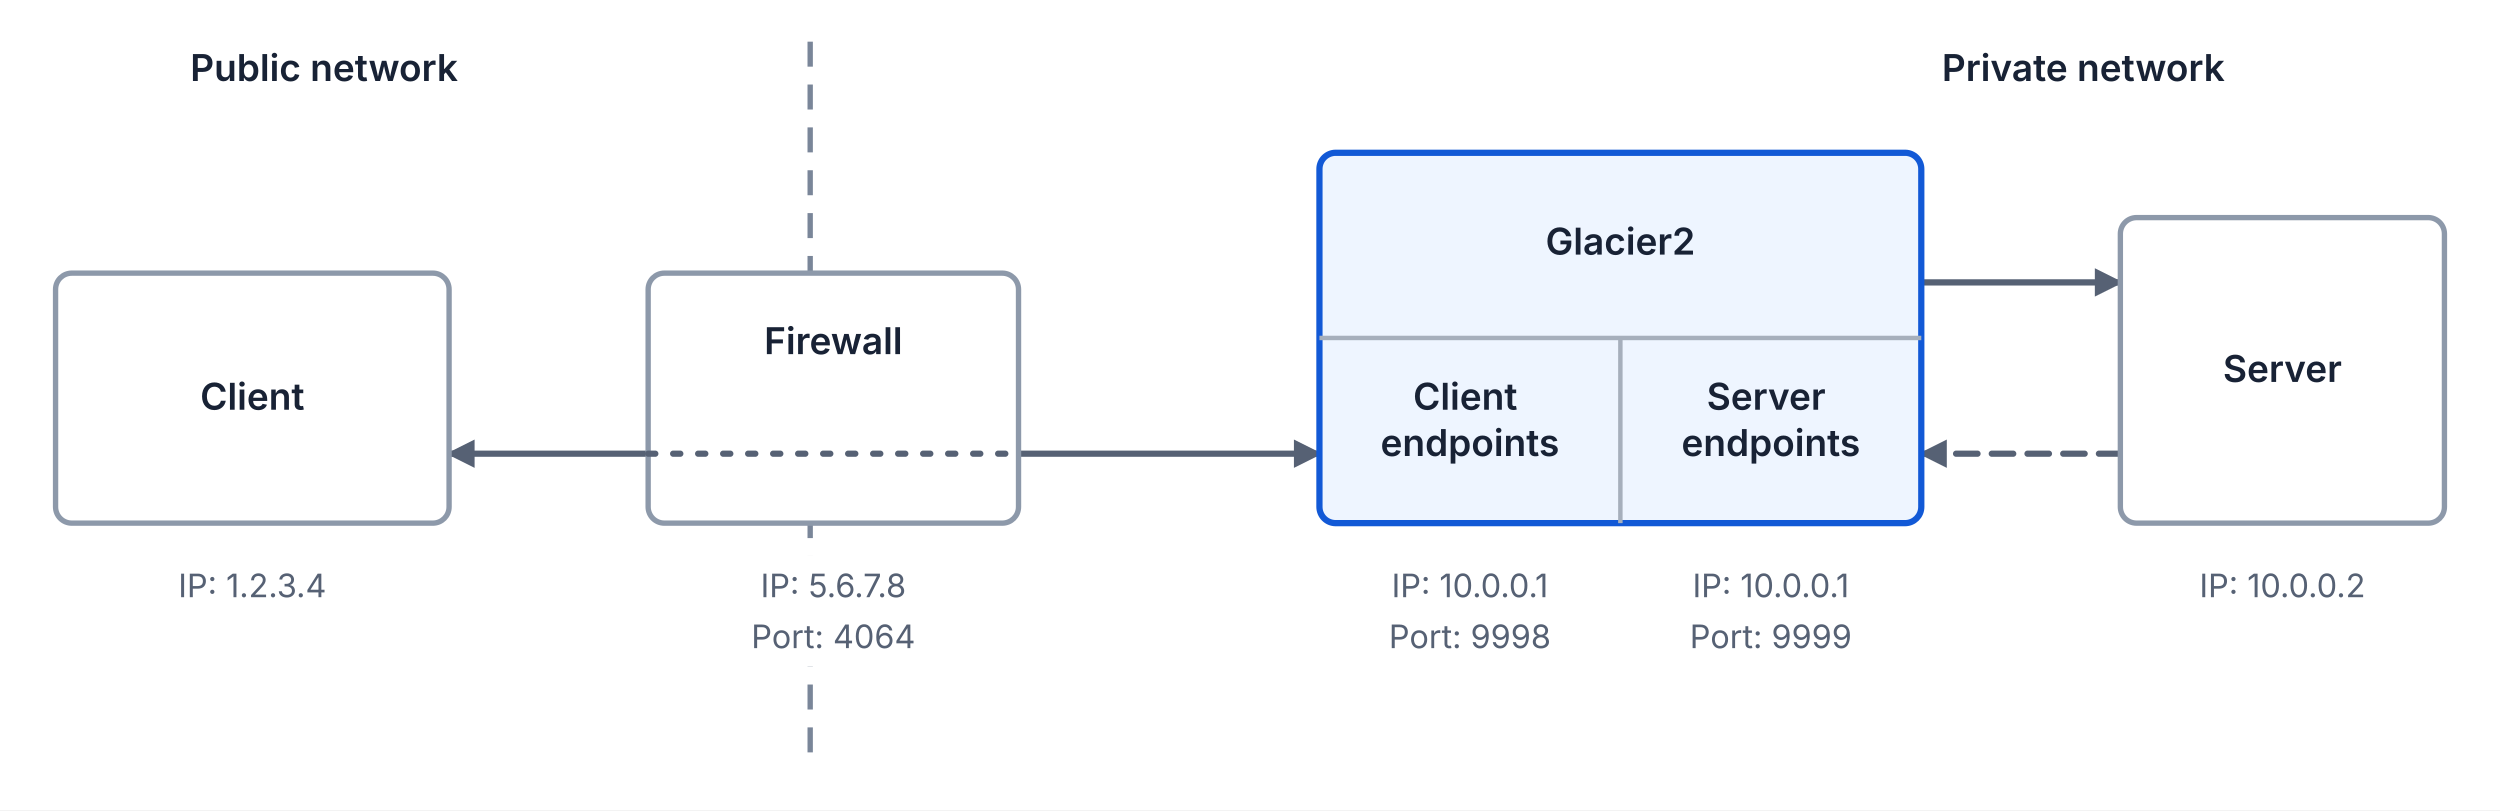
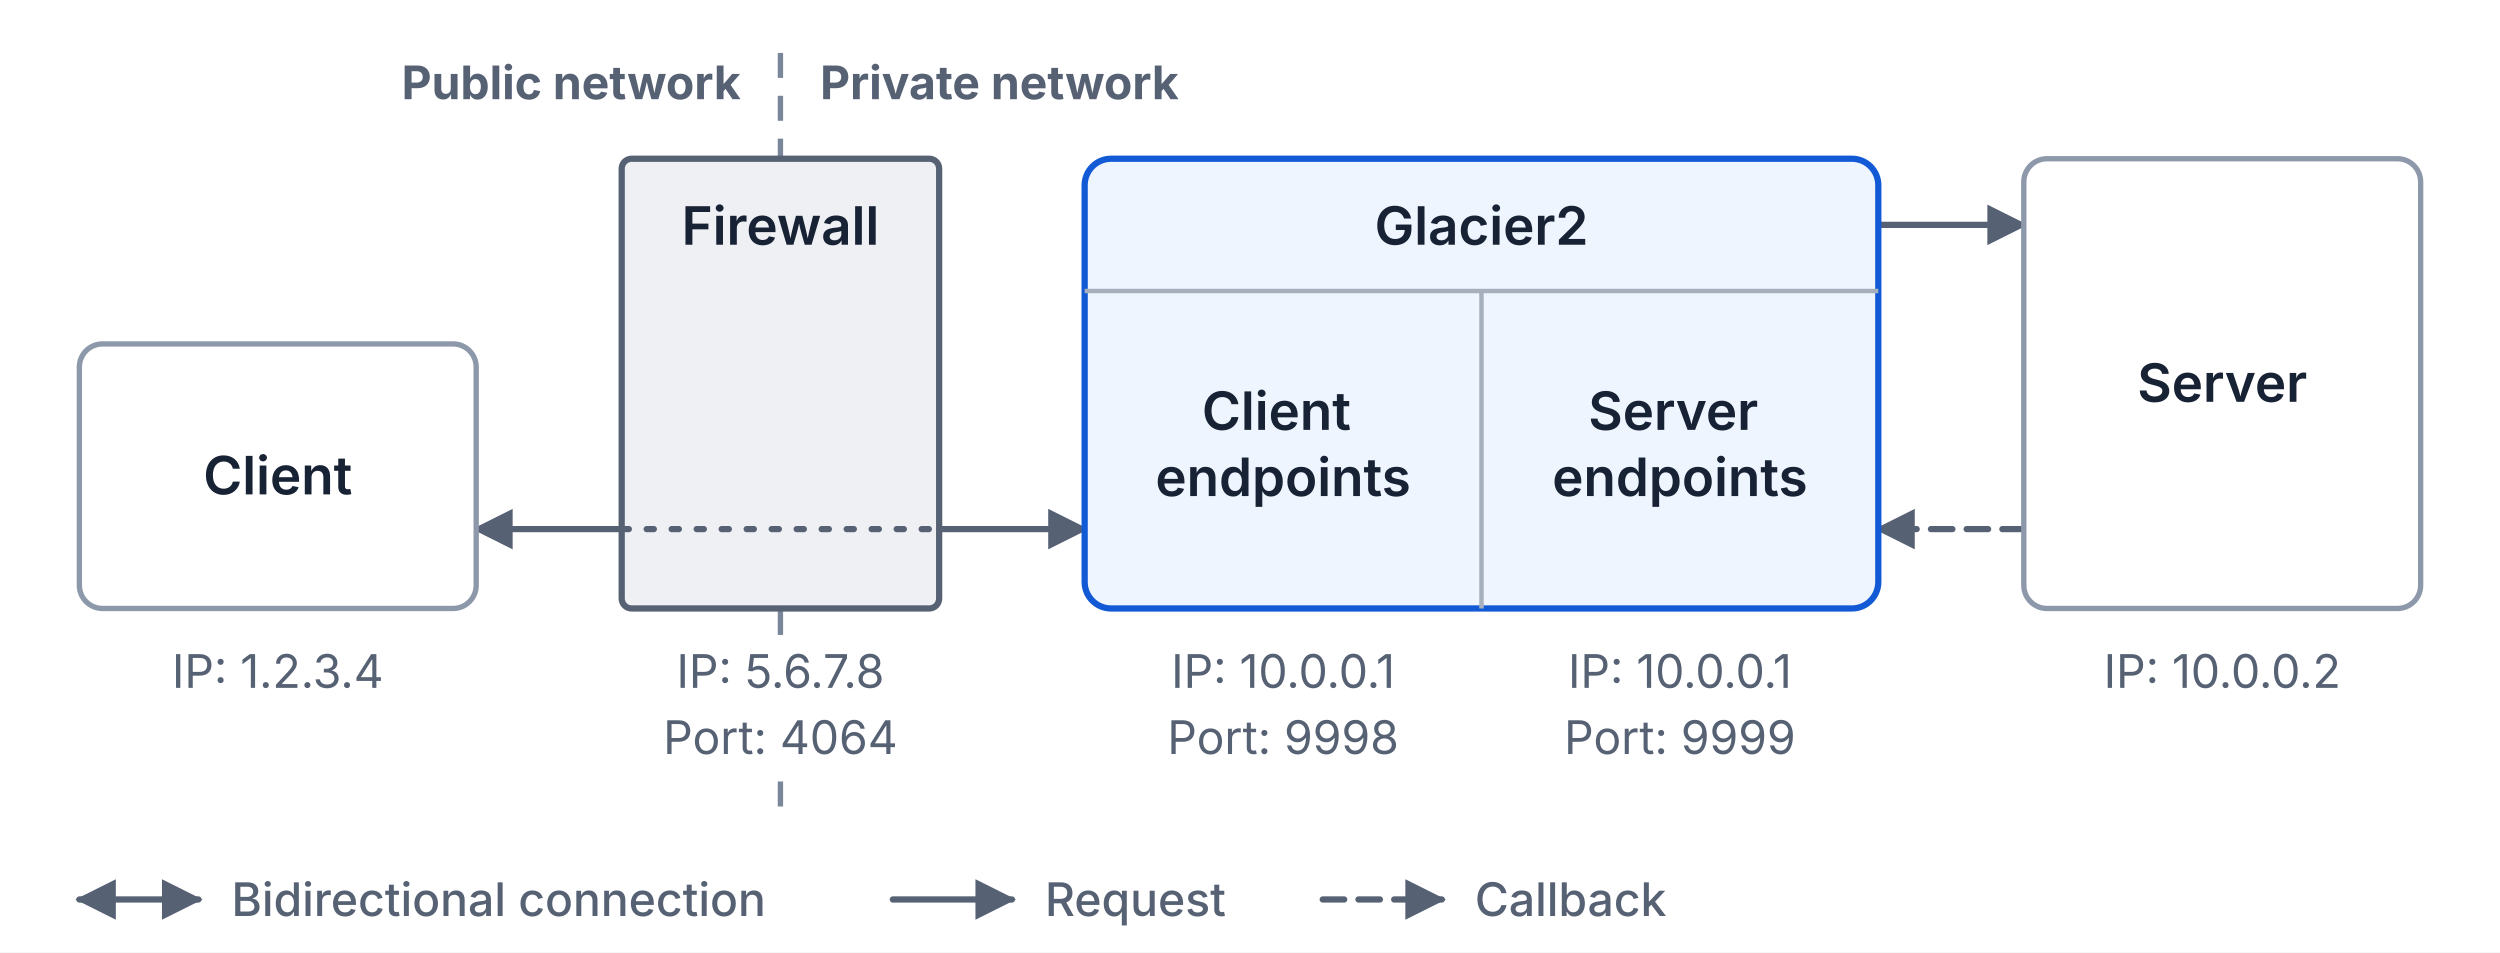
- <svg xmlns="http://www.w3.org/2000/svg" width="700" height="226.85" viewBox="0 0 1080 350" role="img" aria-labelledby="title description">
+ <svg xmlns="http://www.w3.org/2000/svg" width="700" height="266.67" viewBox="0 0 756 288" role="img" aria-labelledby="title description">
  <defs>
    <marker id="arrow" viewBox="0 0 8 8" refX="7.2" refY="4" markerWidth="7" markerHeight="7" orient="auto-start-reverse">
      <path d="M 0 0 L 8 4 L 0 8 Z" fill="#566174" />
    </marker>
  </defs>
  <style>
    text {
      fill: #182235;
      font-family: Inter, ui-sans-serif, system-ui, -apple-system, BlinkMacSystemFont, "Segoe UI", sans-serif;
    }
    .label {
      font-size: 16px;
      font-weight: 600;
      text-anchor: middle;
    }
    .annotation {
      fill: #566174;
      font-size: 14px;
      text-anchor: middle;
    }
+     .zone-label {
+       fill: #566174;
+       font-size: 14px;
+       font-weight: 650;
+     }
+     .legend-label {
+       fill: #566174;
+       font-size: 14px;
+       font-weight: 500;
+     }
    .application {
      fill: #ffffff;
      stroke: #8d99aa;
      stroke-width: 1.5;
    }
-     .runtime {
+     .service {
      fill: #eef5ff;
      stroke: #1259d6;
+       stroke-width: 1.75;
+     }
+     .firewall {
+       fill: #eef0f3;
+       stroke: #566174;
      stroke-width: 1.75;
    }
    .network-boundary {
      fill: none;
      stroke: #7a8699;
      stroke-width: 1.5;
      stroke-dasharray: 7 5;
+     }
+     .divider {
+       fill: none;
+       stroke: #a6afbc;
+       stroke-width: 1.25;
    }
    .connector {
      fill: none;
      stroke: #566174;
      stroke-width: 1.75;
      stroke-linecap: round;
      stroke-linejoin: round;
    }
    .one-way {
      marker-end: url(#arrow);
    }
    .two-way {
      marker-start: url(#arrow);
      marker-end: url(#arrow);
    }
-     .through-firewall {
-       stroke-dasharray: 2 5;
-     }
    .callback {
      stroke-dasharray: 6 4;
      marker-end: url(#arrow);
    }
-     .divider {
-       fill: none;
-       stroke: #a6afbc;
-       stroke-width: 1.25;
+     .through-firewall {
+       stroke-dasharray: 2 5;
+     }
+     .label-knockout {
+       fill: #ffffff;
    }
  </style>
-   <rect width="1080" height="350" fill="#ffffff" />
+   <rect width="756" height="288" fill="#ffffff" />
  <g id="boundaries" aria-hidden="true">
-     <path class="network-boundary" d="M 350 18 V 330" vector-effect="non-scaling-stroke" />
+     <path class="network-boundary" d="M 236 16 V 248" vector-effect="non-scaling-stroke" />
  </g>
  <g id="connectors" aria-hidden="true">
-     <path class="connector two-way" d="M 194 196 H 570" vector-effect="non-scaling-stroke" />
-     <path class="connector one-way" d="M 830 122 H 916" vector-effect="non-scaling-stroke" />
-     <path class="connector callback" d="M 916 196 L 830 196" vector-effect="non-scaling-stroke" />
+     <path class="connector two-way" d="M 144 160 H 328" vector-effect="non-scaling-stroke" />
+     <path class="connector one-way" d="M 568 68 H 612" vector-effect="non-scaling-stroke" />
+     <path class="connector callback" d="M 612 160 H 568" vector-effect="non-scaling-stroke" />
  </g>
  <g id="components" aria-hidden="true">
-     <rect class="application" x="24" y="118" width="170" height="108" rx="7" vector-effect="non-scaling-stroke" />
-     <rect class="application" x="280" y="118" width="160" height="108" rx="7" vector-effect="non-scaling-stroke" />
-     <rect class="runtime" x="570" y="66" width="260" height="160" rx="7" vector-effect="non-scaling-stroke" />
-     <path class="divider" d="M 570 146 H 830 M 700.0 146 V 226" vector-effect="non-scaling-stroke" />
-     <rect class="application" x="916" y="94" width="140" height="132" rx="7" vector-effect="non-scaling-stroke" />
-     <path class="connector through-firewall" d="M 280 196 H 440" vector-effect="non-scaling-stroke" />
+     <rect class="application" x="24" y="104" width="120" height="80" rx="7" vector-effect="non-scaling-stroke" />
+     <rect class="firewall" x="188" y="48" width="96" height="136" rx="3" vector-effect="non-scaling-stroke" />
+     <path class="connector through-firewall" d="M 188 160 H 284" vector-effect="non-scaling-stroke" />
+     <rect class="service" x="328" y="48" width="240" height="136" rx="8" vector-effect="non-scaling-stroke" />
+     <path class="divider" d="M 328 88 H 568 M 448 88 V 184" vector-effect="non-scaling-stroke" />
+     <rect class="application" x="612" y="48" width="120" height="136" rx="7" vector-effect="non-scaling-stroke" />
  </g>
  <g id="labels">
-     <text class="label" x="140" y="35">Public network</text>
-     <text class="label" x="900" y="35">Private network</text>
-     <text class="label" x="109.0" y="177.0">Client</text>
-     <text class="label" x="360" y="153">Firewall</text>
-     <text class="label" x="700.0" y="110">Glacier2</text>
-     <text class="label" x="635.0" y="177">
-       <tspan x="635.0" dy="0">Client</tspan>
-       <tspan x="635.0" dy="20">endpoints</tspan>
+     <text class="zone-label" x="224" y="30" text-anchor="end">Public network</text>
+     <text class="zone-label" x="248" y="30">Private network</text>
+     <text class="label" x="84" y="149.5">Client</text>
+     <text class="label" x="236" y="74">Firewall</text>
+     <text class="label" x="448" y="74">Glacier2</text>
+     <text class="label" x="388" y="130">
+       <tspan x="388" dy="0">Client</tspan>
+       <tspan x="388" dy="20">endpoints</tspan>
    </text>
-     <text class="label" x="765.0" y="177">
-       <tspan x="765.0" dy="0">Server</tspan>
-       <tspan x="765.0" dy="20">endpoints</tspan>
+     <text class="label" x="508" y="130">
+       <tspan x="508" dy="0">Server</tspan>
+       <tspan x="508" dy="20">endpoints</tspan>
    </text>
-     <text class="label" x="986.0" y="165.0">Server</text>
-     <text class="annotation" x="109" y="258">IP: 1.2.3.4</text>
-     <rect x="300" y="240" width="120" height="48" rx="4" fill="#ffffff" />
-     <text class="annotation" x="360" y="258">IP: 5.6.7.8</text>
-     <text class="annotation" x="360" y="280">Port: 4064</text>
-     <text class="annotation" x="635" y="258">IP: 10.0.0.1</text>
-     <text class="annotation" x="635" y="280">Port: 9998</text>
-     <text class="annotation" x="765" y="258">IP: 10.0.0.1</text>
-     <text class="annotation" x="765" y="280">Port: 9999</text>
-     <text class="annotation" x="986" y="258">IP: 10.0.0.2</text>
+     <text class="label" x="672" y="121.5">Server</text>
+     <rect class="label-knockout" x="192" y="192" width="88" height="44" rx="4" />
+     <text class="annotation" x="84" y="208">IP: 1.2.3.4</text>
+     <text class="annotation" x="236" y="208">IP: 5.6.7.8</text>
+     <text class="annotation" x="236" y="228">Port: 4064</text>
+     <text class="annotation" x="388" y="208">IP: 10.0.0.1</text>
+     <text class="annotation" x="388" y="228">Port: 9998</text>
+     <text class="annotation" x="508" y="208">IP: 10.0.0.1</text>
+     <text class="annotation" x="508" y="228">Port: 9999</text>
+     <text class="annotation" x="672" y="208">IP: 10.0.0.2</text>
+     <path class="connector two-way" d="M 24 272 H 60" vector-effect="non-scaling-stroke" />
+     <text class="legend-label" x="70" y="277">Bidirectional connection</text>
+     <path class="connector one-way" d="M 270 272 H 306" vector-effect="non-scaling-stroke" />
+     <text class="legend-label" x="316" y="277">Request</text>
+     <path class="connector callback" d="M 400 272 H 436" vector-effect="non-scaling-stroke" />
+     <text class="legend-label" x="446" y="277">Callback</text>
  </g>
</svg>
